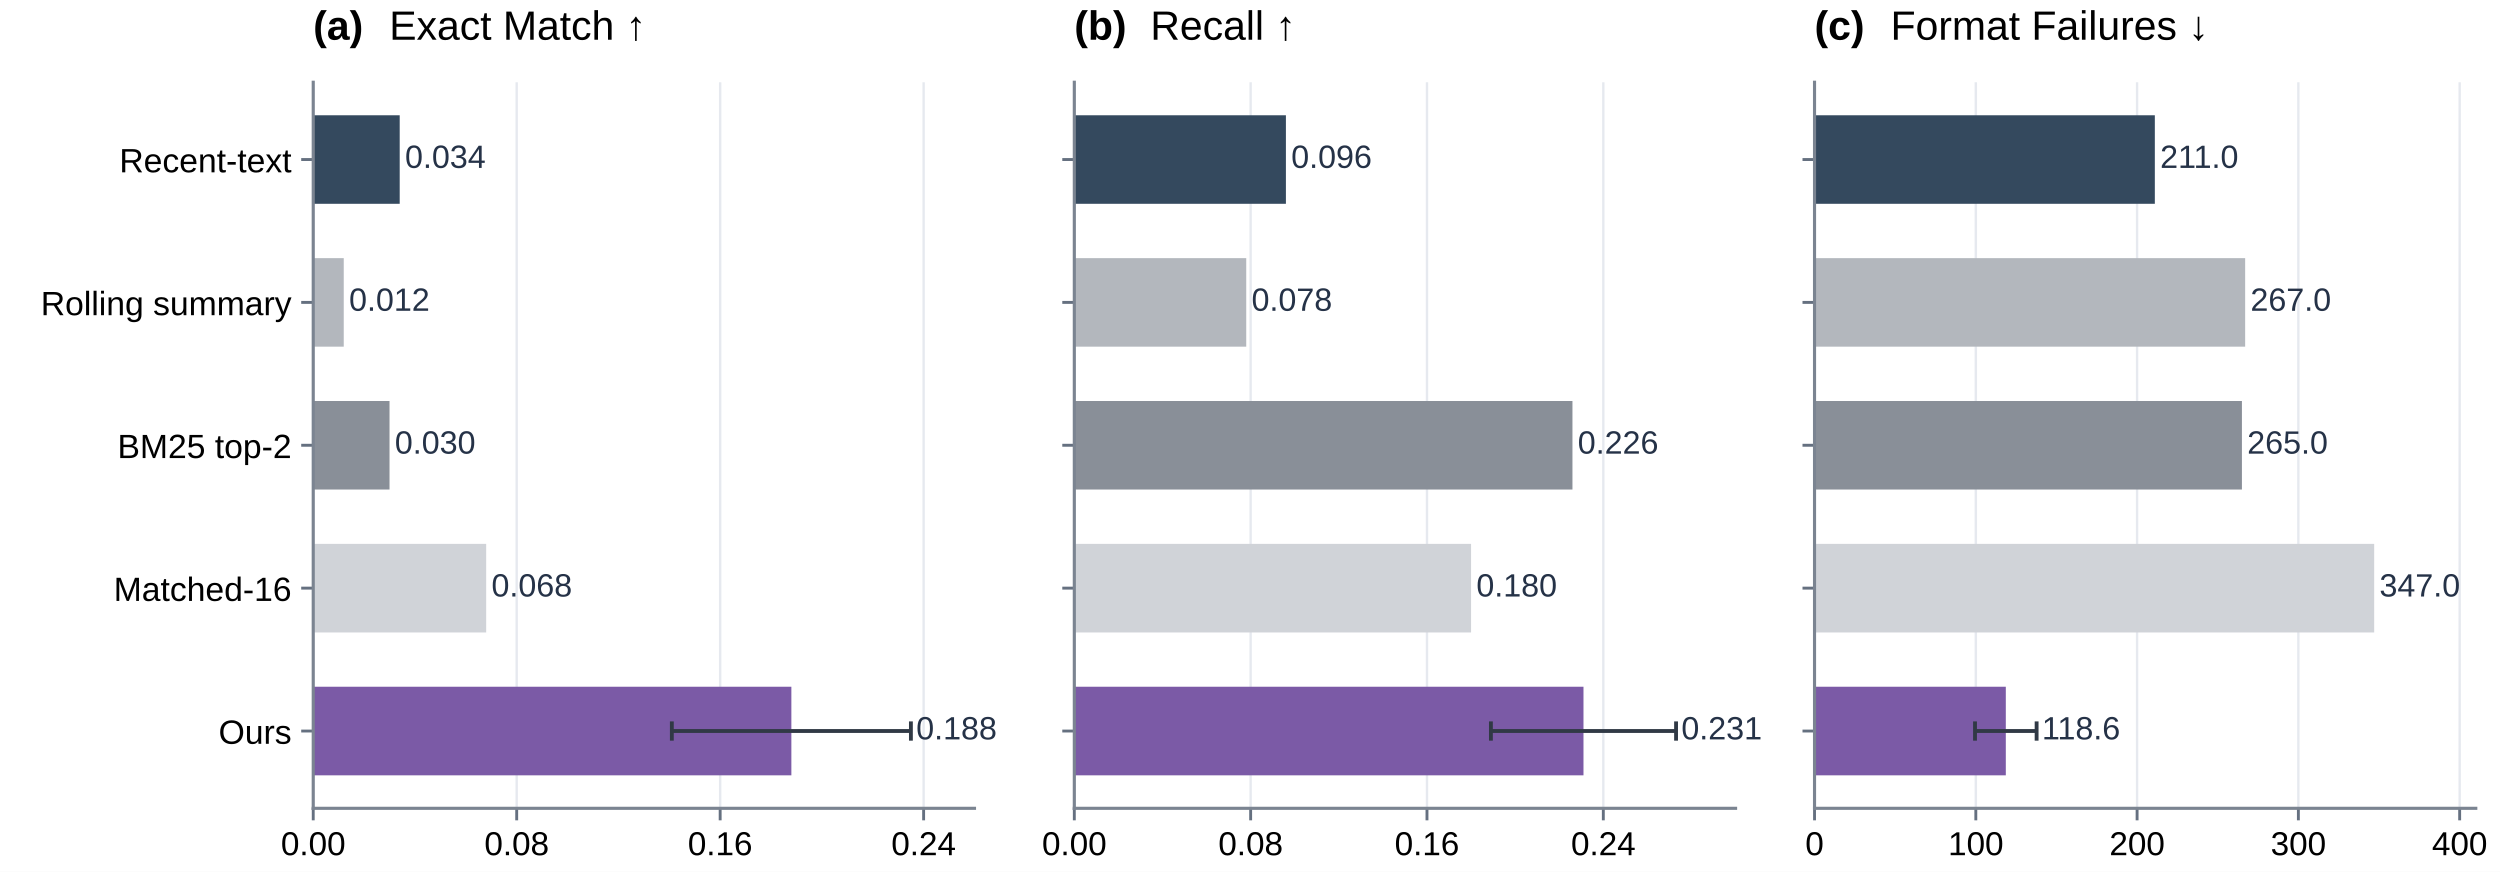
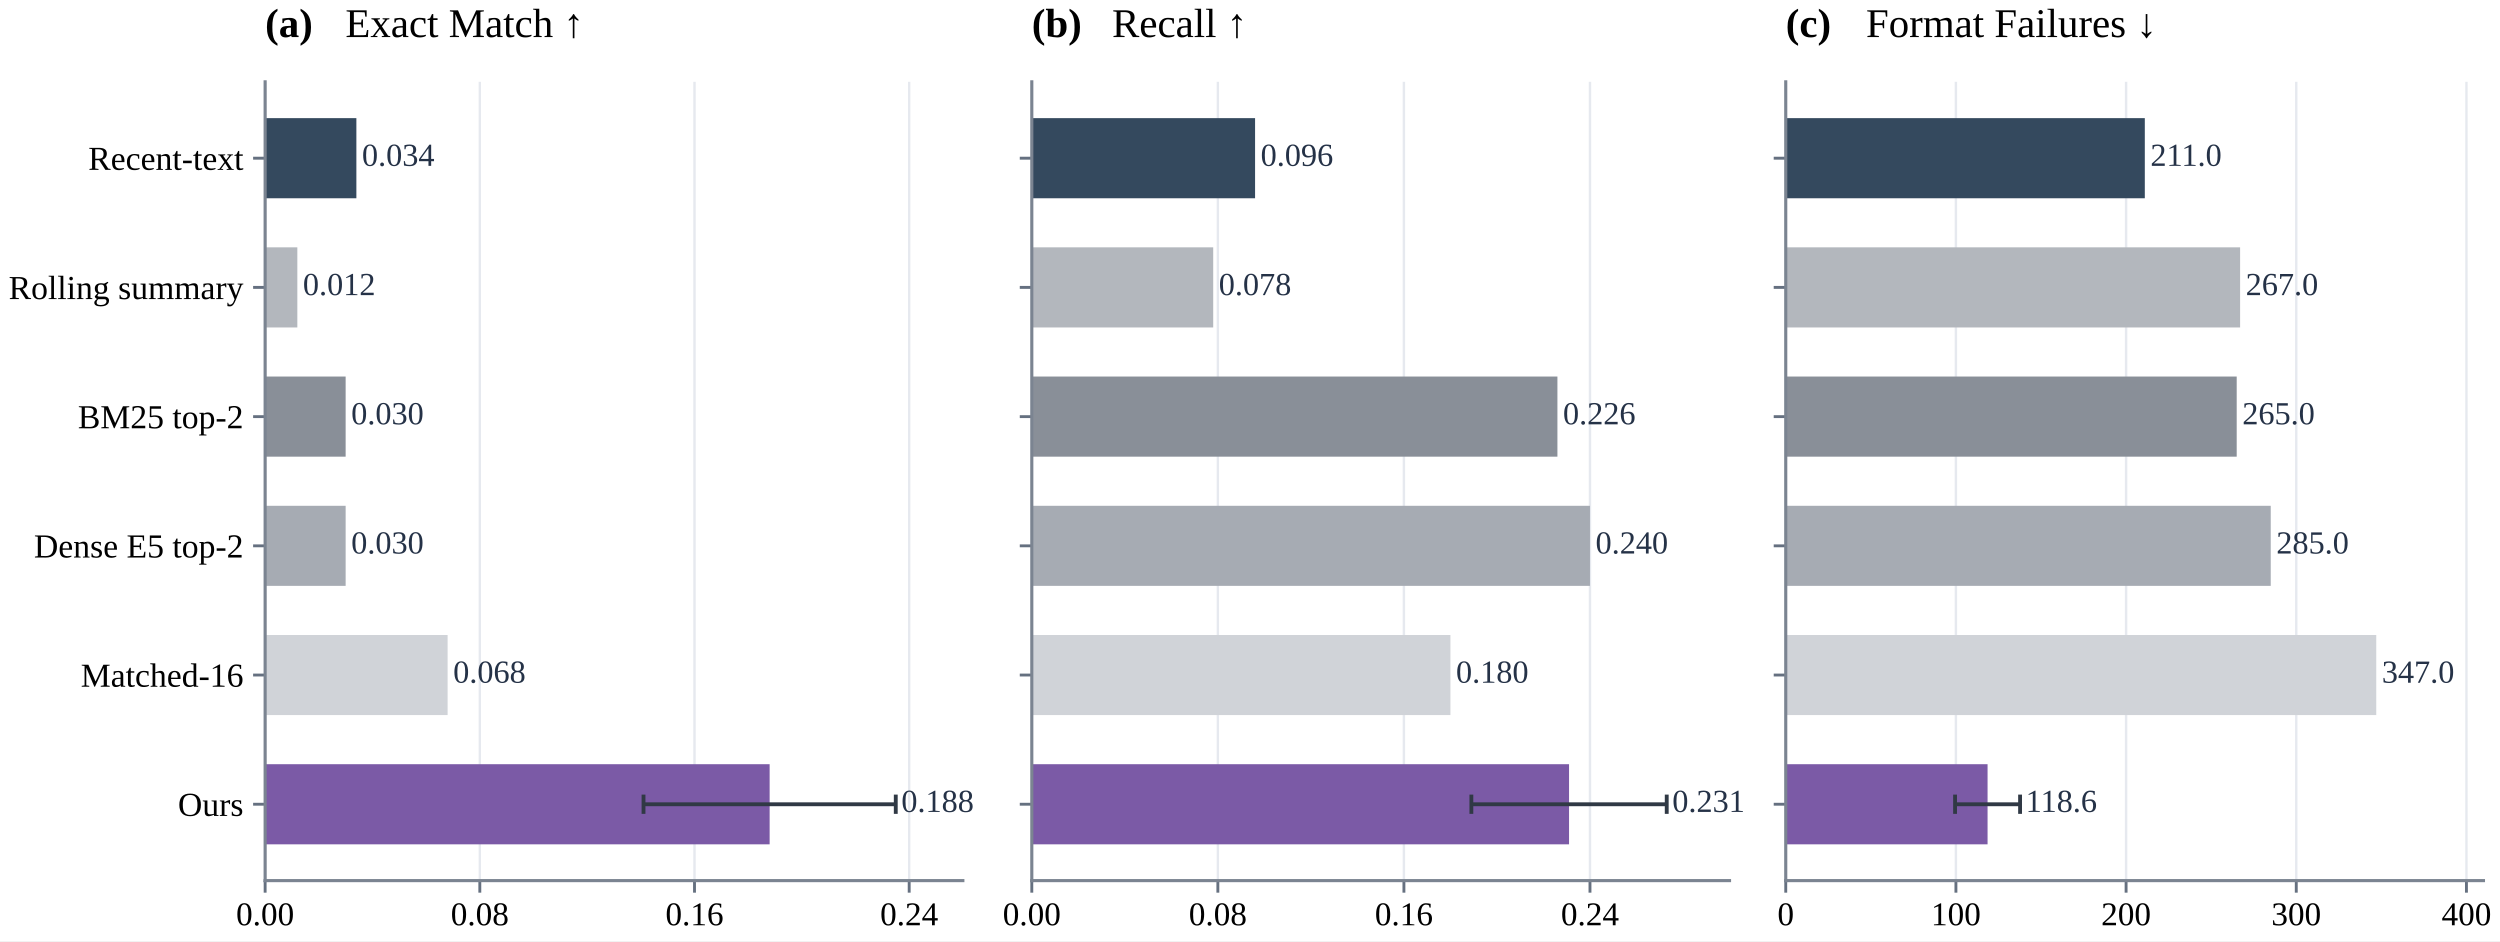
- <svg xmlns="http://www.w3.org/2000/svg" xmlns:xlink="http://www.w3.org/1999/xlink" width="519.599pt" height="181.199pt" viewBox="0 0 519.599 181.199" version="1.1">
+ <svg xmlns="http://www.w3.org/2000/svg" xmlns:xlink="http://www.w3.org/1999/xlink" width="519.599pt" height="195.599pt" viewBox="0 0 519.599 195.599" version="1.1">
  <defs>
    <style type="text/css">*{stroke-linejoin: round; stroke-linecap: butt}</style>
  </defs>
  <g id="figure_1">
    <g id="patch_1">
-       <path d="M 0 181.199  L 519.599 181.199  L 519.599 0  L 0 0  z " style="fill: #ffffff" />
+       <path d="M 0 195.599  L 519.599 195.599  L 519.599 0  L 0 0  z " style="fill: #ffffff" />
    </g>
    <g id="axes_1">
      <g id="patch_2">
-         <path d="M 65.102 167.999  L 202.537 167.999  L 202.537 17.092  L 65.102 17.092  z " style="fill: #ffffff" />
+         <path d="M 55.105 183.026  L 200.119 183.026  L 200.119 17.007  L 55.105 17.007  z " style="fill: #ffffff" />
      </g>
      <g id="matplotlib.axis_1">
        <g id="xtick_1">
          <g id="line2d_1">
-             <path d="M 65.102 167.999  L 65.102 17.092  " clip-path="url(#p54f5a763e2)" style="fill: none; stroke: #d9dee6; stroke-opacity: 0.65; stroke-width: 0.5; stroke-linecap: square" />
+             <path d="M 55.105 183.026  L 55.105 17.007  " clip-path="url(#pebcd9e33df)" style="fill: none; stroke: #d9dee6; stroke-opacity: 0.65; stroke-width: 0.5; stroke-linecap: square" />
          </g>
          <g id="line2d_2">
            <defs>
-               <path id="ma2ef18e4b8" d="M 0 0  L 0 2.5  " style="stroke: #657080; stroke-width: 0.6" />
+               <path id="m707260c00f" d="M 0 0  L 0 2.5  " style="stroke: #657080; stroke-width: 0.6" />
            </defs>
            <g>
-               <use xlink:href="#ma2ef18e4b8" x="65.102" y="167.999" style="fill: #657080; stroke: #657080; stroke-width: 0.6" />
+               <use xlink:href="#m707260c00f" x="55.105" y="183.026" style="fill: #657080; stroke: #657080; stroke-width: 0.6" />
            </g>
          </g>
          <g id="text_1">
-             <text style="font-size: 6.9px; font-family: 'Arial', 'Helvetica', 'DejaVu Sans', sans-serif; text-anchor: middle" x="65.102" y="177.742" transform="rotate(-0 65.10219 177.7419)">0.00</text>
+             <text style="font-size: 6.9px; font-family: 'Times New Roman', 'Times', 'Nimbus Roman', serif; text-anchor: middle" x="55.105" y="192.31" transform="rotate(-0 55.10531 192.3103)">0.00</text>
          </g>
        </g>
        <g id="xtick_2">
          <g id="line2d_3">
-             <path d="M 107.39 167.999  L 107.39 17.092  " clip-path="url(#p54f5a763e2)" style="fill: none; stroke: #d9dee6; stroke-opacity: 0.65; stroke-width: 0.5; stroke-linecap: square" />
+             <path d="M 99.725 183.026  L 99.725 17.007  " clip-path="url(#pebcd9e33df)" style="fill: none; stroke: #d9dee6; stroke-opacity: 0.65; stroke-width: 0.5; stroke-linecap: square" />
          </g>
          <g id="line2d_4">
            <g>
-               <use xlink:href="#ma2ef18e4b8" x="107.39" y="167.999" style="fill: #657080; stroke: #657080; stroke-width: 0.6" />
+               <use xlink:href="#m707260c00f" x="99.725" y="183.026" style="fill: #657080; stroke: #657080; stroke-width: 0.6" />
            </g>
          </g>
          <g id="text_2">
-             <text style="font-size: 6.9px; font-family: 'Arial', 'Helvetica', 'DejaVu Sans', sans-serif; text-anchor: middle" x="107.39" y="177.742" transform="rotate(-0 107.3899 177.7419)">0.08</text>
+             <text style="font-size: 6.9px; font-family: 'Times New Roman', 'Times', 'Nimbus Roman', serif; text-anchor: middle" x="99.725" y="192.31" transform="rotate(-0 99.72494 192.3103)">0.08</text>
          </g>
        </g>
        <g id="xtick_3">
          <g id="line2d_5">
-             <path d="M 149.678 167.999  L 149.678 17.092  " clip-path="url(#p54f5a763e2)" style="fill: none; stroke: #d9dee6; stroke-opacity: 0.65; stroke-width: 0.5; stroke-linecap: square" />
+             <path d="M 144.345 183.026  L 144.345 17.007  " clip-path="url(#pebcd9e33df)" style="fill: none; stroke: #d9dee6; stroke-opacity: 0.65; stroke-width: 0.5; stroke-linecap: square" />
          </g>
          <g id="line2d_6">
            <g>
-               <use xlink:href="#ma2ef18e4b8" x="149.678" y="167.999" style="fill: #657080; stroke: #657080; stroke-width: 0.6" />
+               <use xlink:href="#m707260c00f" x="144.345" y="183.026" style="fill: #657080; stroke: #657080; stroke-width: 0.6" />
            </g>
          </g>
          <g id="text_3">
-             <text style="font-size: 6.9px; font-family: 'Arial', 'Helvetica', 'DejaVu Sans', sans-serif; text-anchor: middle" x="149.678" y="177.742" transform="rotate(-0 149.6775 177.7419)">0.16</text>
+             <text style="font-size: 6.9px; font-family: 'Times New Roman', 'Times', 'Nimbus Roman', serif; text-anchor: middle" x="144.345" y="192.31" transform="rotate(-0 144.3446 192.3103)">0.16</text>
          </g>
        </g>
        <g id="xtick_4">
          <g id="line2d_7">
-             <path d="M 191.965 167.999  L 191.965 17.092  " clip-path="url(#p54f5a763e2)" style="fill: none; stroke: #d9dee6; stroke-opacity: 0.65; stroke-width: 0.5; stroke-linecap: square" />
+             <path d="M 188.964 183.026  L 188.964 17.007  " clip-path="url(#pebcd9e33df)" style="fill: none; stroke: #d9dee6; stroke-opacity: 0.65; stroke-width: 0.5; stroke-linecap: square" />
          </g>
          <g id="line2d_8">
            <g>
-               <use xlink:href="#ma2ef18e4b8" x="191.965" y="167.999" style="fill: #657080; stroke: #657080; stroke-width: 0.6" />
+               <use xlink:href="#m707260c00f" x="188.964" y="183.026" style="fill: #657080; stroke: #657080; stroke-width: 0.6" />
            </g>
          </g>
          <g id="text_4">
-             <text style="font-size: 6.9px; font-family: 'Arial', 'Helvetica', 'DejaVu Sans', sans-serif; text-anchor: middle" x="191.965" y="177.742" transform="rotate(-0 191.9652 177.7419)">0.24</text>
+             <text style="font-size: 6.9px; font-family: 'Times New Roman', 'Times', 'Nimbus Roman', serif; text-anchor: middle" x="188.964" y="192.31" transform="rotate(-0 188.9642 192.3103)">0.24</text>
          </g>
        </g>
      </g>
      <g id="matplotlib.axis_2">
        <g id="ytick_1">
          <g id="line2d_9">
            <defs>
-               <path id="mc86100c9bb" d="M 0 0  L -2.5 0  " style="stroke: #657080; stroke-width: 0.6" />
+               <path id="mb0677b041a" d="M 0 0  L -2.5 0  " style="stroke: #657080; stroke-width: 0.6" />
            </defs>
            <g>
-               <use xlink:href="#mc86100c9bb" x="65.102" y="33.156" style="fill: #657080; stroke: #657080; stroke-width: 0.6" />
+               <use xlink:href="#mb0677b041a" x="55.105" y="32.879" style="fill: #657080; stroke: #657080; stroke-width: 0.6" />
            </g>
          </g>
          <g id="text_5">
-             <text style="font-size: 7px; font-family: 'Arial', 'Helvetica', 'DejaVu Sans', sans-serif; text-anchor: end" x="60.602" y="35.815" transform="rotate(-0 60.60219 35.81548)">Recent-text</text>
+             <text style="font-size: 7px; font-family: 'Times New Roman', 'Times', 'Nimbus Roman', serif; text-anchor: end" x="50.605" y="35.306" transform="rotate(-0 50.60531 35.30566)">Recent-text</text>
          </g>
        </g>
        <g id="ytick_2">
          <g id="line2d_10">
            <g>
-               <use xlink:href="#mc86100c9bb" x="65.102" y="62.851" style="fill: #657080; stroke: #657080; stroke-width: 0.6" />
+               <use xlink:href="#mb0677b041a" x="55.105" y="59.734" style="fill: #657080; stroke: #657080; stroke-width: 0.6" />
            </g>
          </g>
          <g id="text_6">
-             <text style="font-size: 7px; font-family: 'Arial', 'Helvetica', 'DejaVu Sans', sans-serif; text-anchor: end" x="60.602" y="65.51" transform="rotate(-0 60.60219 65.51035)">Rolling summary</text>
+             <text style="font-size: 7px; font-family: 'Times New Roman', 'Times', 'Nimbus Roman', serif; text-anchor: end" x="50.605" y="62.164" transform="rotate(-0 50.60531 62.16437)">Rolling summary</text>
          </g>
        </g>
        <g id="ytick_3">
          <g id="line2d_11">
            <g>
-               <use xlink:href="#mc86100c9bb" x="65.102" y="92.546" style="fill: #657080; stroke: #657080; stroke-width: 0.6" />
+               <use xlink:href="#mb0677b041a" x="55.105" y="86.589" style="fill: #657080; stroke: #657080; stroke-width: 0.6" />
            </g>
          </g>
          <g id="text_7">
-             <text style="font-size: 7px; font-family: 'Arial', 'Helvetica', 'DejaVu Sans', sans-serif; text-anchor: end" x="60.602" y="95.205" transform="rotate(-0 60.60219 95.20468)">BM25 top-2</text>
+             <text style="font-size: 7px; font-family: 'Times New Roman', 'Times', 'Nimbus Roman', serif; text-anchor: end" x="50.605" y="89.016" transform="rotate(-0 50.60531 89.01598)">BM25 top-2</text>
          </g>
        </g>
        <g id="ytick_4">
          <g id="line2d_12">
            <g>
-               <use xlink:href="#mc86100c9bb" x="65.102" y="122.24" style="fill: #657080; stroke: #657080; stroke-width: 0.6" />
+               <use xlink:href="#mb0677b041a" x="55.105" y="113.444" style="fill: #657080; stroke: #657080; stroke-width: 0.6" />
            </g>
          </g>
          <g id="text_8">
-             <text style="font-size: 7px; font-family: 'Arial', 'Helvetica', 'DejaVu Sans', sans-serif; text-anchor: end" x="60.602" y="124.9" transform="rotate(-0 60.60219 124.8996)">Matched-16</text>
+             <text style="font-size: 7px; font-family: 'Times New Roman', 'Times', 'Nimbus Roman', serif; text-anchor: end" x="50.605" y="115.871" transform="rotate(-0 50.60531 115.8711)">Dense E5 top-2</text>
          </g>
        </g>
        <g id="ytick_5">
          <g id="line2d_13">
            <g>
-               <use xlink:href="#mc86100c9bb" x="65.102" y="151.935" style="fill: #657080; stroke: #657080; stroke-width: 0.6" />
+               <use xlink:href="#mb0677b041a" x="55.105" y="140.3" style="fill: #657080; stroke: #657080; stroke-width: 0.6" />
            </g>
          </g>
          <g id="text_9">
-             <text style="font-size: 7px; font-family: 'Arial', 'Helvetica', 'DejaVu Sans', sans-serif; text-anchor: end" x="60.602" y="154.594" transform="rotate(-0 60.60219 154.5939)">Ours</text>
+             <text style="font-size: 7px; font-family: 'Times New Roman', 'Times', 'Nimbus Roman', serif; text-anchor: end" x="50.605" y="142.73" transform="rotate(-0 50.60531 142.7299)">Matched-16</text>
+           </g>
+         </g>
+         <g id="ytick_6">
+           <g id="line2d_14">
+             <g>
+               <use xlink:href="#mb0677b041a" x="55.105" y="167.155" style="fill: #657080; stroke: #657080; stroke-width: 0.6" />
+             </g>
+           </g>
+           <g id="text_10">
+             <text style="font-size: 7px; font-family: 'Times New Roman', 'Times', 'Nimbus Roman', serif; text-anchor: end" x="50.605" y="169.581" transform="rotate(-0 50.60531 169.5815)">Ours</text>
          </g>
        </g>
      </g>
      <g id="patch_3">
-         <path d="M 65.102 23.951  L 83.074 23.951  L 83.074 42.362  L 65.102 42.362  z " clip-path="url(#p54f5a763e2)" style="fill: #34495e" />
+         <path d="M 55.105 24.554  L 74.069 24.554  L 74.069 41.204  L 55.105 41.204  z " clip-path="url(#pebcd9e33df)" style="fill: #34495e" />
      </g>
      <g id="patch_4">
-         <path d="M 65.102 53.646  L 71.445 53.646  L 71.445 72.056  L 65.102 72.056  z " clip-path="url(#p54f5a763e2)" style="fill: #b3b7bd" />
+         <path d="M 55.105 51.409  L 61.798 51.409  L 61.798 68.059  L 55.105 68.059  z " clip-path="url(#pebcd9e33df)" style="fill: #b3b7bd" />
      </g>
      <g id="patch_5">
-         <path d="M 65.102 83.34  L 80.96 83.34  L 80.96 101.751  L 65.102 101.751  z " clip-path="url(#p54f5a763e2)" style="fill: #898f98" />
+         <path d="M 55.105 78.264  L 71.838 78.264  L 71.838 94.914  L 55.105 94.914  z " clip-path="url(#pebcd9e33df)" style="fill: #898f98" />
      </g>
      <g id="patch_6">
-         <path d="M 65.102 113.035  L 101.047 113.035  L 101.047 131.445  L 65.102 131.445  z " clip-path="url(#p54f5a763e2)" style="fill: #d0d3d8" />
+         <path d="M 55.105 105.119  L 71.838 105.119  L 71.838 121.769  L 55.105 121.769  z " clip-path="url(#pebcd9e33df)" style="fill: #a6abb3" />
      </g>
      <g id="patch_7">
-         <path d="M 65.102 142.729  L 164.478 142.729  L 164.478 161.14  L 65.102 161.14  z " clip-path="url(#p54f5a763e2)" style="fill: #7b5aa6" />
+         <path d="M 55.105 131.974  L 93.032 131.974  L 93.032 148.625  L 55.105 148.625  z " clip-path="url(#pebcd9e33df)" style="fill: #d0d3d8" />
      </g>
      <g id="patch_8">
-         <path d="M 65.102 167.999  L 65.102 17.092  " style="fill: none; stroke: #7b8491; stroke-width: 0.65; stroke-linejoin: miter; stroke-linecap: square" />
+         <path d="M 55.105 158.83  L 159.961 158.83  L 159.961 175.48  L 55.105 175.48  z " clip-path="url(#pebcd9e33df)" style="fill: #7b5aa6" />
      </g>
      <g id="patch_9">
-         <path d="M 65.102 167.999  L 202.537 167.999  " style="fill: none; stroke: #7b8491; stroke-width: 0.65; stroke-linejoin: miter; stroke-linecap: square" />
-       </g>
-       <g id="text_10">
-         <text style="font-size: 6.7px; font-family: 'Arial', 'Helvetica', 'DejaVu Sans', sans-serif; text-anchor: start; fill: #253247" x="84.174" y="34.897" transform="rotate(-0 84.17393 34.89673)">0.034</text>
+         <path d="M 55.105 183.026  L 55.105 17.007  " style="fill: none; stroke: #7b8491; stroke-width: 0.65; stroke-linejoin: miter; stroke-linecap: square" />
+       </g>
+       <g id="patch_10">
+         <path d="M 55.105 183.026  L 200.119 183.026  " style="fill: none; stroke: #7b8491; stroke-width: 0.65; stroke-linejoin: miter; stroke-linecap: square" />
      </g>
      <g id="text_11">
-         <text style="font-size: 6.7px; font-family: 'Arial', 'Helvetica', 'DejaVu Sans', sans-serif; text-anchor: start; fill: #253247" x="72.545" y="64.591" transform="rotate(-0 72.54482 64.59133)">0.012</text>
+         <text style="font-size: 6.7px; font-family: 'Times New Roman', 'Times', 'Nimbus Roman', serif; text-anchor: start; fill: #253247" x="75.229" y="34.479" transform="rotate(-0 75.22877 34.47866)">0.034</text>
      </g>
      <g id="text_12">
-         <text style="font-size: 6.7px; font-family: 'Arial', 'Helvetica', 'DejaVu Sans', sans-serif; text-anchor: start; fill: #253247" x="82.06" y="94.286" transform="rotate(-0 82.05954 94.28593)">0.030</text>
+         <text style="font-size: 6.7px; font-family: 'Times New Roman', 'Times', 'Nimbus Roman', serif; text-anchor: start; fill: #253247" x="62.958" y="61.334" transform="rotate(-0 62.95837 61.33382)">0.012</text>
      </g>
      <g id="text_13">
-         <text style="font-size: 6.7px; font-family: 'Arial', 'Helvetica', 'DejaVu Sans', sans-serif; text-anchor: start; fill: #253247" x="102.146" y="123.981" transform="rotate(-0 102.1462 123.9805)">0.068</text>
+         <text style="font-size: 6.7px; font-family: 'Times New Roman', 'Times', 'Nimbus Roman', serif; text-anchor: start; fill: #253247" x="72.998" y="88.189" transform="rotate(-0 72.99778 88.18898)">0.030</text>
+       </g>
+       <g id="text_14">
+         <text style="font-size: 6.7px; font-family: 'Times New Roman', 'Times', 'Nimbus Roman', serif; text-anchor: start; fill: #253247" x="72.998" y="115.044" transform="rotate(-0 72.99778 115.0441)">0.030</text>
+       </g>
+       <g id="text_15">
+         <text style="font-size: 6.7px; font-family: 'Times New Roman', 'Times', 'Nimbus Roman', serif; text-anchor: start; fill: #253247" x="94.192" y="141.899" transform="rotate(-0 94.19211 141.8993)">0.068</text>
      </g>
      <g id="LineCollection_1">
-         <path d="M 139.634 151.935  L 189.322 151.935  " clip-path="url(#p54f5a763e2)" style="fill: none; stroke: #303945; stroke-width: 0.8" />
-       </g>
-       <g id="line2d_14">
+         <path d="M 133.747 167.155  L 186.175 167.155  " clip-path="url(#pebcd9e33df)" style="fill: none; stroke: #303945; stroke-width: 0.8" />
+       </g>
+       <g id="line2d_15">
        <defs>
-           <path id="m3c1385a355" d="M 0 2  L 0 -2  " style="stroke: #303945; stroke-width: 0.8" />
+           <path id="m587a5f3024" d="M 0 2  L 0 -2  " style="stroke: #303945; stroke-width: 0.8" />
        </defs>
-         <g clip-path="url(#p54f5a763e2)">
-           <use xlink:href="#m3c1385a355" x="139.634" y="151.935" style="fill: #1f77b4; stroke: #303945; stroke-width: 0.8" />
-         </g>
-       </g>
-       <g id="line2d_15">
-         <g clip-path="url(#p54f5a763e2)">
-           <use xlink:href="#m3c1385a355" x="189.322" y="151.935" style="fill: #1f77b4; stroke: #303945; stroke-width: 0.8" />
-         </g>
-       </g>
-       <g id="text_14">
-         <text style="font-size: 6.7px; font-family: 'Arial', 'Helvetica', 'DejaVu Sans', sans-serif; text-anchor: start; fill: #253247" x="190.422" y="153.675" transform="rotate(-0 190.4217 153.6751)">0.188</text>
-       </g>
-       <g id="text_15">
-         <text style="font-weight: 700; font-size: 8.5px; font-family: 'Arial', 'Helvetica', 'DejaVu Sans', sans-serif; text-anchor: start" x="65.102" y="8.259" transform="rotate(-0 65.10219 8.258672)">(a)</text>
+         <g clip-path="url(#pebcd9e33df)">
+           <use xlink:href="#m587a5f3024" x="133.747" y="167.155" style="fill: #1f77b4; stroke: #303945; stroke-width: 0.8" />
+         </g>
+       </g>
+       <g id="line2d_16">
+         <g clip-path="url(#pebcd9e33df)">
+           <use xlink:href="#m587a5f3024" x="186.175" y="167.155" style="fill: #1f77b4; stroke: #303945; stroke-width: 0.8" />
+         </g>
      </g>
      <g id="text_16">
-         <text style="font-size: 8.5px; font-family: 'Arial', 'Helvetica', 'DejaVu Sans', sans-serif; text-anchor: start" x="80.907" y="8.259" transform="rotate(-0 80.9072 8.258672)">Exact Match ↑</text>
+         <text style="font-size: 6.7px; font-family: 'Times New Roman', 'Times', 'Nimbus Roman', serif; text-anchor: start; fill: #253247" x="187.336" y="168.754" transform="rotate(-0 187.3356 168.7545)">0.188</text>
+       </g>
+       <g id="text_17">
+         <text style="font-weight: 700; font-size: 8.5px; font-family: 'Times New Roman', 'Times', 'Nimbus Roman', serif; text-anchor: start" x="55.105" y="7.702" transform="rotate(-0 55.10531 7.702187)">(a)</text>
+       </g>
+       <g id="text_18">
+         <text style="font-size: 8.5px; font-family: 'Times New Roman', 'Times', 'Nimbus Roman', serif; text-anchor: start" x="71.782" y="7.702" transform="rotate(-0 71.7819 7.702187)">Exact Match ↑</text>
      </g>
    </g>
    <g id="axes_2">
-       <g id="patch_10">
-         <path d="M 223.285 167.999  L 360.72 167.999  L 360.72 17.092  L 223.285 17.092  z " style="fill: #ffffff" />
+       <g id="patch_11">
+         <path d="M 214.449 183.026  L 359.463 183.026  L 359.463 17.007  L 214.449 17.007  z " style="fill: #ffffff" />
      </g>
      <g id="matplotlib.axis_3">
        <g id="xtick_5">
-           <g id="line2d_16">
-             <path d="M 223.285 167.999  L 223.285 17.092  " clip-path="url(#p0905e39e25)" style="fill: none; stroke: #d9dee6; stroke-opacity: 0.65; stroke-width: 0.5; stroke-linecap: square" />
-           </g>
          <g id="line2d_17">
-             <g>
-               <use xlink:href="#ma2ef18e4b8" x="223.285" y="167.999" style="fill: #657080; stroke: #657080; stroke-width: 0.6" />
-             </g>
-           </g>
-           <g id="text_17">
-             <text style="font-size: 6.9px; font-family: 'Arial', 'Helvetica', 'DejaVu Sans', sans-serif; text-anchor: middle" x="223.285" y="177.742" transform="rotate(-0 223.2848 177.7419)">0.00</text>
+             <path d="M 214.449 183.026  L 214.449 17.007  " clip-path="url(#p702cb5cfe9)" style="fill: none; stroke: #d9dee6; stroke-opacity: 0.65; stroke-width: 0.5; stroke-linecap: square" />
+           </g>
+           <g id="line2d_18">
+             <g>
+               <use xlink:href="#m707260c00f" x="214.449" y="183.026" style="fill: #657080; stroke: #657080; stroke-width: 0.6" />
+             </g>
+           </g>
+           <g id="text_19">
+             <text style="font-size: 6.9px; font-family: 'Times New Roman', 'Times', 'Nimbus Roman', serif; text-anchor: middle" x="214.449" y="192.31" transform="rotate(-0 214.449 192.3103)">0.00</text>
          </g>
        </g>
        <g id="xtick_6">
-           <g id="line2d_18">
-             <path d="M 259.934 167.999  L 259.934 17.092  " clip-path="url(#p0905e39e25)" style="fill: none; stroke: #d9dee6; stroke-opacity: 0.65; stroke-width: 0.5; stroke-linecap: square" />
-           </g>
          <g id="line2d_19">
-             <g>
-               <use xlink:href="#ma2ef18e4b8" x="259.934" y="167.999" style="fill: #657080; stroke: #657080; stroke-width: 0.6" />
-             </g>
-           </g>
-           <g id="text_18">
-             <text style="font-size: 6.9px; font-family: 'Arial', 'Helvetica', 'DejaVu Sans', sans-serif; text-anchor: middle" x="259.934" y="177.742" transform="rotate(-0 259.9341 177.7419)">0.08</text>
+             <path d="M 253.119 183.026  L 253.119 17.007  " clip-path="url(#p702cb5cfe9)" style="fill: none; stroke: #d9dee6; stroke-opacity: 0.65; stroke-width: 0.5; stroke-linecap: square" />
+           </g>
+           <g id="line2d_20">
+             <g>
+               <use xlink:href="#m707260c00f" x="253.119" y="183.026" style="fill: #657080; stroke: #657080; stroke-width: 0.6" />
+             </g>
+           </g>
+           <g id="text_20">
+             <text style="font-size: 6.9px; font-family: 'Times New Roman', 'Times', 'Nimbus Roman', serif; text-anchor: middle" x="253.119" y="192.31" transform="rotate(-0 253.1193 192.3103)">0.08</text>
          </g>
        </g>
        <g id="xtick_7">
-           <g id="line2d_20">
-             <path d="M 296.583 167.999  L 296.583 17.092  " clip-path="url(#p0905e39e25)" style="fill: none; stroke: #d9dee6; stroke-opacity: 0.65; stroke-width: 0.5; stroke-linecap: square" />
-           </g>
          <g id="line2d_21">
-             <g>
-               <use xlink:href="#ma2ef18e4b8" x="296.583" y="167.999" style="fill: #657080; stroke: #657080; stroke-width: 0.6" />
-             </g>
-           </g>
-           <g id="text_19">
-             <text style="font-size: 6.9px; font-family: 'Arial', 'Helvetica', 'DejaVu Sans', sans-serif; text-anchor: middle" x="296.583" y="177.742" transform="rotate(-0 296.5834 177.7419)">0.16</text>
+             <path d="M 291.79 183.026  L 291.79 17.007  " clip-path="url(#p702cb5cfe9)" style="fill: none; stroke: #d9dee6; stroke-opacity: 0.65; stroke-width: 0.5; stroke-linecap: square" />
+           </g>
+           <g id="line2d_22">
+             <g>
+               <use xlink:href="#m707260c00f" x="291.79" y="183.026" style="fill: #657080; stroke: #657080; stroke-width: 0.6" />
+             </g>
+           </g>
+           <g id="text_21">
+             <text style="font-size: 6.9px; font-family: 'Times New Roman', 'Times', 'Nimbus Roman', serif; text-anchor: middle" x="291.79" y="192.31" transform="rotate(-0 291.7897 192.3103)">0.16</text>
          </g>
        </g>
        <g id="xtick_8">
-           <g id="line2d_22">
-             <path d="M 333.233 167.999  L 333.233 17.092  " clip-path="url(#p0905e39e25)" style="fill: none; stroke: #d9dee6; stroke-opacity: 0.65; stroke-width: 0.5; stroke-linecap: square" />
-           </g>
          <g id="line2d_23">
-             <g>
-               <use xlink:href="#ma2ef18e4b8" x="333.233" y="167.999" style="fill: #657080; stroke: #657080; stroke-width: 0.6" />
-             </g>
-           </g>
-           <g id="text_20">
-             <text style="font-size: 6.9px; font-family: 'Arial', 'Helvetica', 'DejaVu Sans', sans-serif; text-anchor: middle" x="333.233" y="177.742" transform="rotate(-0 333.2327 177.7419)">0.24</text>
+             <path d="M 330.46 183.026  L 330.46 17.007  " clip-path="url(#p702cb5cfe9)" style="fill: none; stroke: #d9dee6; stroke-opacity: 0.65; stroke-width: 0.5; stroke-linecap: square" />
+           </g>
+           <g id="line2d_24">
+             <g>
+               <use xlink:href="#m707260c00f" x="330.46" y="183.026" style="fill: #657080; stroke: #657080; stroke-width: 0.6" />
+             </g>
+           </g>
+           <g id="text_22">
+             <text style="font-size: 6.9px; font-family: 'Times New Roman', 'Times', 'Nimbus Roman', serif; text-anchor: middle" x="330.46" y="192.31" transform="rotate(-0 330.46 192.3103)">0.24</text>
          </g>
        </g>
      </g>
      <g id="matplotlib.axis_4">
-         <g id="ytick_6">
-           <g id="line2d_24">
-             <g>
-               <use xlink:href="#mc86100c9bb" x="223.285" y="33.156" style="fill: #657080; stroke: #657080; stroke-width: 0.6" />
-             </g>
-           </g>
-         </g>
        <g id="ytick_7">
          <g id="line2d_25">
            <g>
-               <use xlink:href="#mc86100c9bb" x="223.285" y="62.851" style="fill: #657080; stroke: #657080; stroke-width: 0.6" />
+               <use xlink:href="#mb0677b041a" x="214.449" y="32.879" style="fill: #657080; stroke: #657080; stroke-width: 0.6" />
            </g>
          </g>
        </g>
        <g id="ytick_8">
          <g id="line2d_26">
            <g>
-               <use xlink:href="#mc86100c9bb" x="223.285" y="92.546" style="fill: #657080; stroke: #657080; stroke-width: 0.6" />
+               <use xlink:href="#mb0677b041a" x="214.449" y="59.734" style="fill: #657080; stroke: #657080; stroke-width: 0.6" />
            </g>
          </g>
        </g>
        <g id="ytick_9">
          <g id="line2d_27">
            <g>
-               <use xlink:href="#mc86100c9bb" x="223.285" y="122.24" style="fill: #657080; stroke: #657080; stroke-width: 0.6" />
+               <use xlink:href="#mb0677b041a" x="214.449" y="86.589" style="fill: #657080; stroke: #657080; stroke-width: 0.6" />
            </g>
          </g>
        </g>
        <g id="ytick_10">
          <g id="line2d_28">
            <g>
-               <use xlink:href="#mc86100c9bb" x="223.285" y="151.935" style="fill: #657080; stroke: #657080; stroke-width: 0.6" />
-             </g>
-           </g>
-         </g>
-       </g>
-       <g id="patch_11">
-         <path d="M 223.285 23.951  L 267.264 23.951  L 267.264 42.362  L 223.285 42.362  z " clip-path="url(#p0905e39e25)" style="fill: #34495e" />
+               <use xlink:href="#mb0677b041a" x="214.449" y="113.444" style="fill: #657080; stroke: #657080; stroke-width: 0.6" />
+             </g>
+           </g>
+         </g>
+         <g id="ytick_11">
+           <g id="line2d_29">
+             <g>
+               <use xlink:href="#mb0677b041a" x="214.449" y="140.3" style="fill: #657080; stroke: #657080; stroke-width: 0.6" />
+             </g>
+           </g>
+         </g>
+         <g id="ytick_12">
+           <g id="line2d_30">
+             <g>
+               <use xlink:href="#mb0677b041a" x="214.449" y="167.155" style="fill: #657080; stroke: #657080; stroke-width: 0.6" />
+             </g>
+           </g>
+         </g>
      </g>
      <g id="patch_12">
-         <path d="M 223.285 53.646  L 259.018 53.646  L 259.018 72.056  L 223.285 72.056  z " clip-path="url(#p0905e39e25)" style="fill: #b3b7bd" />
+         <path d="M 214.449 24.554  L 260.853 24.554  L 260.853 41.204  L 214.449 41.204  z " clip-path="url(#p702cb5cfe9)" style="fill: #34495e" />
      </g>
      <g id="patch_13">
-         <path d="M 223.285 83.34  L 326.819 83.34  L 326.819 101.751  L 223.285 101.751  z " clip-path="url(#p0905e39e25)" style="fill: #898f98" />
+         <path d="M 214.449 51.409  L 252.153 51.409  L 252.153 68.059  L 214.449 68.059  z " clip-path="url(#p702cb5cfe9)" style="fill: #b3b7bd" />
      </g>
      <g id="patch_14">
-         <path d="M 223.285 113.035  L 305.746 113.035  L 305.746 131.445  L 223.285 131.445  z " clip-path="url(#p0905e39e25)" style="fill: #d0d3d8" />
+         <path d="M 214.449 78.264  L 323.693 78.264  L 323.693 94.914  L 214.449 94.914  z " clip-path="url(#p702cb5cfe9)" style="fill: #898f98" />
      </g>
      <g id="patch_15">
-         <path d="M 223.285 142.729  L 329.11 142.729  L 329.11 161.14  L 223.285 161.14  z " clip-path="url(#p0905e39e25)" style="fill: #7b5aa6" />
+         <path d="M 214.449 105.119  L 330.46 105.119  L 330.46 121.769  L 214.449 121.769  z " clip-path="url(#p702cb5cfe9)" style="fill: #a6abb3" />
      </g>
      <g id="patch_16">
-         <path d="M 223.285 167.999  L 223.285 17.092  " style="fill: none; stroke: #7b8491; stroke-width: 0.65; stroke-linejoin: miter; stroke-linecap: square" />
+         <path d="M 214.449 131.974  L 301.457 131.974  L 301.457 148.625  L 214.449 148.625  z " clip-path="url(#p702cb5cfe9)" style="fill: #d0d3d8" />
      </g>
      <g id="patch_17">
-         <path d="M 223.285 167.999  L 360.72 167.999  " style="fill: none; stroke: #7b8491; stroke-width: 0.65; stroke-linejoin: miter; stroke-linecap: square" />
-       </g>
-       <g id="text_21">
-         <text style="font-size: 6.7px; font-family: 'Arial', 'Helvetica', 'DejaVu Sans', sans-serif; text-anchor: start; fill: #253247" x="268.363" y="34.897" transform="rotate(-0 268.3634 34.89673)">0.096</text>
-       </g>
-       <g id="text_22">
-         <text style="font-size: 6.7px; font-family: 'Arial', 'Helvetica', 'DejaVu Sans', sans-serif; text-anchor: start; fill: #253247" x="260.117" y="64.591" transform="rotate(-0 260.1173 64.59133)">0.078</text>
+         <path d="M 214.449 158.83  L 326.11 158.83  L 326.11 175.48  L 214.449 175.48  z " clip-path="url(#p702cb5cfe9)" style="fill: #7b5aa6" />
+       </g>
+       <g id="patch_18">
+         <path d="M 214.449 183.026  L 214.449 17.007  " style="fill: none; stroke: #7b8491; stroke-width: 0.65; stroke-linejoin: miter; stroke-linecap: square" />
+       </g>
+       <g id="patch_19">
+         <path d="M 214.449 183.026  L 359.463 183.026  " style="fill: none; stroke: #7b8491; stroke-width: 0.65; stroke-linejoin: miter; stroke-linecap: square" />
      </g>
      <g id="text_23">
-         <text style="font-size: 6.7px; font-family: 'Arial', 'Helvetica', 'DejaVu Sans', sans-serif; text-anchor: start; fill: #253247" x="327.919" y="94.286" transform="rotate(-0 327.9186 94.28593)">0.226</text>
+         <text style="font-size: 6.7px; font-family: 'Times New Roman', 'Times', 'Nimbus Roman', serif; text-anchor: start; fill: #253247" x="262.014" y="34.479" transform="rotate(-0 262.0135 34.47866)">0.096</text>
      </g>
      <g id="text_24">
-         <text style="font-size: 6.7px; font-family: 'Arial', 'Helvetica', 'DejaVu Sans', sans-serif; text-anchor: start; fill: #253247" x="306.845" y="123.981" transform="rotate(-0 306.8452 123.9805)">0.180</text>
+         <text style="font-size: 6.7px; font-family: 'Times New Roman', 'Times', 'Nimbus Roman', serif; text-anchor: start; fill: #253247" x="253.313" y="61.334" transform="rotate(-0 253.3127 61.33382)">0.078</text>
+       </g>
+       <g id="text_25">
+         <text style="font-size: 6.7px; font-family: 'Times New Roman', 'Times', 'Nimbus Roman', serif; text-anchor: start; fill: #253247" x="324.853" y="88.189" transform="rotate(-0 324.8528 88.18898)">0.226</text>
+       </g>
+       <g id="text_26">
+         <text style="font-size: 6.7px; font-family: 'Times New Roman', 'Times', 'Nimbus Roman', serif; text-anchor: start; fill: #253247" x="331.62" y="115.044" transform="rotate(-0 331.6201 115.0441)">0.240</text>
+       </g>
+       <g id="text_27">
+         <text style="font-size: 6.7px; font-family: 'Times New Roman', 'Times', 'Nimbus Roman', serif; text-anchor: start; fill: #253247" x="302.617" y="141.899" transform="rotate(-0 302.6174 141.8993)">0.180</text>
      </g>
      <g id="LineCollection_2">
-         <path d="M 309.869 151.935  L 348.351 151.935  " clip-path="url(#p0905e39e25)" style="fill: none; stroke: #303945; stroke-width: 0.8" />
-       </g>
-       <g id="line2d_29">
-         <g clip-path="url(#p0905e39e25)">
-           <use xlink:href="#m3c1385a355" x="309.869" y="151.935" style="fill: #1f77b4; stroke: #303945; stroke-width: 0.8" />
-         </g>
-       </g>
-       <g id="line2d_30">
-         <g clip-path="url(#p0905e39e25)">
-           <use xlink:href="#m3c1385a355" x="348.351" y="151.935" style="fill: #1f77b4; stroke: #303945; stroke-width: 0.8" />
-         </g>
-       </g>
-       <g id="text_25">
-         <text style="font-size: 6.7px; font-family: 'Arial', 'Helvetica', 'DejaVu Sans', sans-serif; text-anchor: start; fill: #253247" x="349.45" y="153.675" transform="rotate(-0 349.45 153.6751)">0.231</text>
-       </g>
-       <g id="text_26">
-         <text style="font-weight: 700; font-size: 8.5px; font-family: 'Arial', 'Helvetica', 'DejaVu Sans', sans-serif; text-anchor: start" x="223.285" y="8.259" transform="rotate(-0 223.2848 8.258672)">(b)</text>
-       </g>
-       <g id="text_27">
-         <text style="font-size: 8.5px; font-family: 'Arial', 'Helvetica', 'DejaVu Sans', sans-serif; text-anchor: start" x="239.09" y="8.259" transform="rotate(-0 239.0898 8.258672)">Recall ↑</text>
+         <path d="M 305.808 167.155  L 346.412 167.155  " clip-path="url(#p702cb5cfe9)" style="fill: none; stroke: #303945; stroke-width: 0.8" />
+       </g>
+       <g id="line2d_31">
+         <g clip-path="url(#p702cb5cfe9)">
+           <use xlink:href="#m587a5f3024" x="305.808" y="167.155" style="fill: #1f77b4; stroke: #303945; stroke-width: 0.8" />
+         </g>
+       </g>
+       <g id="line2d_32">
+         <g clip-path="url(#p702cb5cfe9)">
+           <use xlink:href="#m587a5f3024" x="346.412" y="167.155" style="fill: #1f77b4; stroke: #303945; stroke-width: 0.8" />
+         </g>
+       </g>
+       <g id="text_28">
+         <text style="font-size: 6.7px; font-family: 'Times New Roman', 'Times', 'Nimbus Roman', serif; text-anchor: start; fill: #253247" x="347.572" y="168.754" transform="rotate(-0 347.5717 168.7545)">0.231</text>
+       </g>
+       <g id="text_29">
+         <text style="font-weight: 700; font-size: 8.5px; font-family: 'Times New Roman', 'Times', 'Nimbus Roman', serif; text-anchor: start" x="214.449" y="7.702" transform="rotate(-0 214.449 7.702187)">(b)</text>
+       </g>
+       <g id="text_30">
+         <text style="font-size: 8.5px; font-family: 'Times New Roman', 'Times', 'Nimbus Roman', serif; text-anchor: start" x="231.126" y="7.702" transform="rotate(-0 231.1256 7.702187)">Recall ↑</text>
      </g>
    </g>
    <g id="axes_3">
-       <g id="patch_18">
-         <path d="M 377.131 167.999  L 514.566 167.999  L 514.566 17.092  L 377.131 17.092  z " style="fill: #ffffff" />
+       <g id="patch_20">
+         <path d="M 371.148 183.026  L 516.161 183.026  L 516.161 17.007  L 371.148 17.007  z " style="fill: #ffffff" />
      </g>
      <g id="matplotlib.axis_5">
        <g id="xtick_9">
-           <g id="line2d_31">
-             <path d="M 377.131 167.999  L 377.131 17.092  " clip-path="url(#pe62b9d4674)" style="fill: none; stroke: #d9dee6; stroke-opacity: 0.65; stroke-width: 0.5; stroke-linecap: square" />
-           </g>
-           <g id="line2d_32">
-             <g>
-               <use xlink:href="#ma2ef18e4b8" x="377.131" y="167.999" style="fill: #657080; stroke: #657080; stroke-width: 0.6" />
-             </g>
-           </g>
-           <g id="text_28">
-             <text style="font-size: 6.9px; font-family: 'Arial', 'Helvetica', 'DejaVu Sans', sans-serif; text-anchor: middle" x="377.131" y="177.742" transform="rotate(-0 377.1314 177.7419)">0</text>
+           <g id="line2d_33">
+             <path d="M 371.148 183.026  L 371.148 17.007  " clip-path="url(#pdc9d7bfb96)" style="fill: none; stroke: #d9dee6; stroke-opacity: 0.65; stroke-width: 0.5; stroke-linecap: square" />
+           </g>
+           <g id="line2d_34">
+             <g>
+               <use xlink:href="#m707260c00f" x="371.148" y="183.026" style="fill: #657080; stroke: #657080; stroke-width: 0.6" />
+             </g>
+           </g>
+           <g id="text_31">
+             <text style="font-size: 6.9px; font-family: 'Times New Roman', 'Times', 'Nimbus Roman', serif; text-anchor: middle" x="371.148" y="192.31" transform="rotate(-0 371.1475 192.3103)">0</text>
          </g>
        </g>
        <g id="xtick_10">
-           <g id="line2d_33">
-             <path d="M 410.652 167.999  L 410.652 17.092  " clip-path="url(#pe62b9d4674)" style="fill: none; stroke: #d9dee6; stroke-opacity: 0.65; stroke-width: 0.5; stroke-linecap: square" />
-           </g>
-           <g id="line2d_34">
-             <g>
-               <use xlink:href="#ma2ef18e4b8" x="410.652" y="167.999" style="fill: #657080; stroke: #657080; stroke-width: 0.6" />
-             </g>
-           </g>
-           <g id="text_29">
-             <text style="font-size: 6.9px; font-family: 'Arial', 'Helvetica', 'DejaVu Sans', sans-serif; text-anchor: middle" x="410.652" y="177.742" transform="rotate(-0 410.6522 177.7419)">100</text>
+           <g id="line2d_35">
+             <path d="M 406.517 183.026  L 406.517 17.007  " clip-path="url(#pdc9d7bfb96)" style="fill: none; stroke: #d9dee6; stroke-opacity: 0.65; stroke-width: 0.5; stroke-linecap: square" />
+           </g>
+           <g id="line2d_36">
+             <g>
+               <use xlink:href="#m707260c00f" x="406.517" y="183.026" style="fill: #657080; stroke: #657080; stroke-width: 0.6" />
+             </g>
+           </g>
+           <g id="text_32">
+             <text style="font-size: 6.9px; font-family: 'Times New Roman', 'Times', 'Nimbus Roman', serif; text-anchor: middle" x="406.517" y="192.31" transform="rotate(-0 406.5167 192.3103)">100</text>
          </g>
        </g>
        <g id="xtick_11">
-           <g id="line2d_35">
-             <path d="M 444.173 167.999  L 444.173 17.092  " clip-path="url(#pe62b9d4674)" style="fill: none; stroke: #d9dee6; stroke-opacity: 0.65; stroke-width: 0.5; stroke-linecap: square" />
-           </g>
-           <g id="line2d_36">
-             <g>
-               <use xlink:href="#ma2ef18e4b8" x="444.173" y="167.999" style="fill: #657080; stroke: #657080; stroke-width: 0.6" />
-             </g>
-           </g>
-           <g id="text_30">
-             <text style="font-size: 6.9px; font-family: 'Arial', 'Helvetica', 'DejaVu Sans', sans-serif; text-anchor: middle" x="444.173" y="177.742" transform="rotate(-0 444.1729 177.7419)">200</text>
+           <g id="line2d_37">
+             <path d="M 441.886 183.026  L 441.886 17.007  " clip-path="url(#pdc9d7bfb96)" style="fill: none; stroke: #d9dee6; stroke-opacity: 0.65; stroke-width: 0.5; stroke-linecap: square" />
+           </g>
+           <g id="line2d_38">
+             <g>
+               <use xlink:href="#m707260c00f" x="441.886" y="183.026" style="fill: #657080; stroke: #657080; stroke-width: 0.6" />
+             </g>
+           </g>
+           <g id="text_33">
+             <text style="font-size: 6.9px; font-family: 'Times New Roman', 'Times', 'Nimbus Roman', serif; text-anchor: middle" x="441.886" y="192.31" transform="rotate(-0 441.886 192.3103)">200</text>
          </g>
        </g>
        <g id="xtick_12">
-           <g id="line2d_37">
-             <path d="M 477.694 167.999  L 477.694 17.092  " clip-path="url(#pe62b9d4674)" style="fill: none; stroke: #d9dee6; stroke-opacity: 0.65; stroke-width: 0.5; stroke-linecap: square" />
-           </g>
-           <g id="line2d_38">
-             <g>
-               <use xlink:href="#ma2ef18e4b8" x="477.694" y="167.999" style="fill: #657080; stroke: #657080; stroke-width: 0.6" />
-             </g>
-           </g>
-           <g id="text_31">
-             <text style="font-size: 6.9px; font-family: 'Arial', 'Helvetica', 'DejaVu Sans', sans-serif; text-anchor: middle" x="477.694" y="177.742" transform="rotate(-0 477.6936 177.7419)">300</text>
+           <g id="line2d_39">
+             <path d="M 477.255 183.026  L 477.255 17.007  " clip-path="url(#pdc9d7bfb96)" style="fill: none; stroke: #d9dee6; stroke-opacity: 0.65; stroke-width: 0.5; stroke-linecap: square" />
+           </g>
+           <g id="line2d_40">
+             <g>
+               <use xlink:href="#m707260c00f" x="477.255" y="183.026" style="fill: #657080; stroke: #657080; stroke-width: 0.6" />
+             </g>
+           </g>
+           <g id="text_34">
+             <text style="font-size: 6.9px; font-family: 'Times New Roman', 'Times', 'Nimbus Roman', serif; text-anchor: middle" x="477.255" y="192.31" transform="rotate(-0 477.2552 192.3103)">300</text>
          </g>
        </g>
        <g id="xtick_13">
-           <g id="line2d_39">
-             <path d="M 511.214 167.999  L 511.214 17.092  " clip-path="url(#pe62b9d4674)" style="fill: none; stroke: #d9dee6; stroke-opacity: 0.65; stroke-width: 0.5; stroke-linecap: square" />
-           </g>
-           <g id="line2d_40">
-             <g>
-               <use xlink:href="#ma2ef18e4b8" x="511.214" y="167.999" style="fill: #657080; stroke: #657080; stroke-width: 0.6" />
-             </g>
-           </g>
-           <g id="text_32">
-             <text style="font-size: 6.9px; font-family: 'Arial', 'Helvetica', 'DejaVu Sans', sans-serif; text-anchor: middle" x="511.214" y="177.742" transform="rotate(-0 511.2143 177.7419)">400</text>
+           <g id="line2d_41">
+             <path d="M 512.624 183.026  L 512.624 17.007  " clip-path="url(#pdc9d7bfb96)" style="fill: none; stroke: #d9dee6; stroke-opacity: 0.65; stroke-width: 0.5; stroke-linecap: square" />
+           </g>
+           <g id="line2d_42">
+             <g>
+               <use xlink:href="#m707260c00f" x="512.624" y="183.026" style="fill: #657080; stroke: #657080; stroke-width: 0.6" />
+             </g>
+           </g>
+           <g id="text_35">
+             <text style="font-size: 6.9px; font-family: 'Times New Roman', 'Times', 'Nimbus Roman', serif; text-anchor: middle" x="512.624" y="192.31" transform="rotate(-0 512.6244 192.3103)">400</text>
          </g>
        </g>
      </g>
      <g id="matplotlib.axis_6">
-         <g id="ytick_11">
-           <g id="line2d_41">
-             <g>
-               <use xlink:href="#mc86100c9bb" x="377.131" y="33.156" style="fill: #657080; stroke: #657080; stroke-width: 0.6" />
-             </g>
-           </g>
-         </g>
-         <g id="ytick_12">
-           <g id="line2d_42">
-             <g>
-               <use xlink:href="#mc86100c9bb" x="377.131" y="62.851" style="fill: #657080; stroke: #657080; stroke-width: 0.6" />
-             </g>
-           </g>
-         </g>
        <g id="ytick_13">
          <g id="line2d_43">
            <g>
-               <use xlink:href="#mc86100c9bb" x="377.131" y="92.546" style="fill: #657080; stroke: #657080; stroke-width: 0.6" />
+               <use xlink:href="#mb0677b041a" x="371.148" y="32.879" style="fill: #657080; stroke: #657080; stroke-width: 0.6" />
            </g>
          </g>
        </g>
        <g id="ytick_14">
          <g id="line2d_44">
            <g>
-               <use xlink:href="#mc86100c9bb" x="377.131" y="122.24" style="fill: #657080; stroke: #657080; stroke-width: 0.6" />
+               <use xlink:href="#mb0677b041a" x="371.148" y="59.734" style="fill: #657080; stroke: #657080; stroke-width: 0.6" />
            </g>
          </g>
        </g>
        <g id="ytick_15">
          <g id="line2d_45">
            <g>
-               <use xlink:href="#mc86100c9bb" x="377.131" y="151.935" style="fill: #657080; stroke: #657080; stroke-width: 0.6" />
-             </g>
-           </g>
-         </g>
-       </g>
-       <g id="patch_19">
-         <path d="M 377.131 23.951  L 447.86 23.951  L 447.86 42.362  L 377.131 42.362  z " clip-path="url(#pe62b9d4674)" style="fill: #34495e" />
-       </g>
-       <g id="patch_20">
-         <path d="M 377.131 53.646  L 466.632 53.646  L 466.632 72.056  L 377.131 72.056  z " clip-path="url(#pe62b9d4674)" style="fill: #b3b7bd" />
+               <use xlink:href="#mb0677b041a" x="371.148" y="86.589" style="fill: #657080; stroke: #657080; stroke-width: 0.6" />
+             </g>
+           </g>
+         </g>
+         <g id="ytick_16">
+           <g id="line2d_46">
+             <g>
+               <use xlink:href="#mb0677b041a" x="371.148" y="113.444" style="fill: #657080; stroke: #657080; stroke-width: 0.6" />
+             </g>
+           </g>
+         </g>
+         <g id="ytick_17">
+           <g id="line2d_47">
+             <g>
+               <use xlink:href="#mb0677b041a" x="371.148" y="140.3" style="fill: #657080; stroke: #657080; stroke-width: 0.6" />
+             </g>
+           </g>
+         </g>
+         <g id="ytick_18">
+           <g id="line2d_48">
+             <g>
+               <use xlink:href="#mb0677b041a" x="371.148" y="167.155" style="fill: #657080; stroke: #657080; stroke-width: 0.6" />
+             </g>
+           </g>
+         </g>
      </g>
      <g id="patch_21">
-         <path d="M 377.131 83.34  L 465.961 83.34  L 465.961 101.751  L 377.131 101.751  z " clip-path="url(#pe62b9d4674)" style="fill: #898f98" />
+         <path d="M 371.148 24.554  L 445.777 24.554  L 445.777 41.204  L 371.148 41.204  z " clip-path="url(#pdc9d7bfb96)" style="fill: #34495e" />
      </g>
      <g id="patch_22">
-         <path d="M 377.131 113.035  L 493.448 113.035  L 493.448 131.445  L 377.131 131.445  z " clip-path="url(#pe62b9d4674)" style="fill: #d0d3d8" />
+         <path d="M 371.148 51.409  L 465.583 51.409  L 465.583 68.059  L 371.148 68.059  z " clip-path="url(#pdc9d7bfb96)" style="fill: #b3b7bd" />
      </g>
      <g id="patch_23">
-         <path d="M 377.131 142.729  L 416.887 142.729  L 416.887 161.14  L 377.131 161.14  z " clip-path="url(#pe62b9d4674)" style="fill: #7b5aa6" />
+         <path d="M 371.148 78.264  L 464.876 78.264  L 464.876 94.914  L 371.148 94.914  z " clip-path="url(#pdc9d7bfb96)" style="fill: #898f98" />
      </g>
      <g id="patch_24">
-         <path d="M 377.131 167.999  L 377.131 17.092  " style="fill: none; stroke: #7b8491; stroke-width: 0.65; stroke-linejoin: miter; stroke-linecap: square" />
+         <path d="M 371.148 105.119  L 471.95 105.119  L 471.95 121.769  L 371.148 121.769  z " clip-path="url(#pdc9d7bfb96)" style="fill: #a6abb3" />
      </g>
      <g id="patch_25">
-         <path d="M 377.131 167.999  L 514.566 167.999  " style="fill: none; stroke: #7b8491; stroke-width: 0.65; stroke-linejoin: miter; stroke-linecap: square" />
-       </g>
-       <g id="text_33">
-         <text style="font-size: 6.7px; font-family: 'Arial', 'Helvetica', 'DejaVu Sans', sans-serif; text-anchor: start; fill: #253247" x="448.96" y="34.897" transform="rotate(-0 448.9596 34.89673)">211.0</text>
-       </g>
-       <g id="text_34">
-         <text style="font-size: 6.7px; font-family: 'Arial', 'Helvetica', 'DejaVu Sans', sans-serif; text-anchor: start; fill: #253247" x="467.731" y="64.591" transform="rotate(-0 467.7312 64.59133)">267.0</text>
-       </g>
-       <g id="text_35">
-         <text style="font-size: 6.7px; font-family: 'Arial', 'Helvetica', 'DejaVu Sans', sans-serif; text-anchor: start; fill: #253247" x="467.061" y="94.286" transform="rotate(-0 467.0608 94.28593)">265.0</text>
+         <path d="M 371.148 131.974  L 493.879 131.974  L 493.879 148.625  L 371.148 148.625  z " clip-path="url(#pdc9d7bfb96)" style="fill: #d0d3d8" />
+       </g>
+       <g id="patch_26">
+         <path d="M 371.148 158.83  L 413.095 158.83  L 413.095 175.48  L 371.148 175.48  z " clip-path="url(#pdc9d7bfb96)" style="fill: #7b5aa6" />
+       </g>
+       <g id="patch_27">
+         <path d="M 371.148 183.026  L 371.148 17.007  " style="fill: none; stroke: #7b8491; stroke-width: 0.65; stroke-linejoin: miter; stroke-linecap: square" />
+       </g>
+       <g id="patch_28">
+         <path d="M 371.148 183.026  L 516.161 183.026  " style="fill: none; stroke: #7b8491; stroke-width: 0.65; stroke-linejoin: miter; stroke-linecap: square" />
      </g>
      <g id="text_36">
-         <text style="font-size: 6.7px; font-family: 'Arial', 'Helvetica', 'DejaVu Sans', sans-serif; text-anchor: start; fill: #253247" x="494.548" y="123.981" transform="rotate(-0 494.5478 123.9805)">347.0</text>
+         <text style="font-size: 6.7px; font-family: 'Times New Roman', 'Times', 'Nimbus Roman', serif; text-anchor: start; fill: #253247" x="446.937" y="34.479" transform="rotate(-0 446.9367 34.47866)">211.0</text>
+       </g>
+       <g id="text_37">
+         <text style="font-size: 6.7px; font-family: 'Times New Roman', 'Times', 'Nimbus Roman', serif; text-anchor: start; fill: #253247" x="466.743" y="61.334" transform="rotate(-0 466.7435 61.33382)">267.0</text>
+       </g>
+       <g id="text_38">
+         <text style="font-size: 6.7px; font-family: 'Times New Roman', 'Times', 'Nimbus Roman', serif; text-anchor: start; fill: #253247" x="466.036" y="88.189" transform="rotate(-0 466.0361 88.18898)">265.0</text>
+       </g>
+       <g id="text_39">
+         <text style="font-size: 6.7px; font-family: 'Times New Roman', 'Times', 'Nimbus Roman', serif; text-anchor: start; fill: #253247" x="473.11" y="115.044" transform="rotate(-0 473.1099 115.0441)">285.0</text>
+       </g>
+       <g id="text_40">
+         <text style="font-size: 6.7px; font-family: 'Times New Roman', 'Times', 'Nimbus Roman', serif; text-anchor: start; fill: #253247" x="495.039" y="141.899" transform="rotate(-0 495.0388 141.8993)">347.0</text>
      </g>
      <g id="LineCollection_3">
-         <path d="M 410.485 151.935  L 423.289 151.935  " clip-path="url(#pe62b9d4674)" style="fill: none; stroke: #303945; stroke-width: 0.8" />
-       </g>
-       <g id="line2d_46">
-         <g clip-path="url(#pe62b9d4674)">
-           <use xlink:href="#m3c1385a355" x="410.485" y="151.935" style="fill: #1f77b4; stroke: #303945; stroke-width: 0.8" />
-         </g>
-       </g>
-       <g id="line2d_47">
-         <g clip-path="url(#pe62b9d4674)">
-           <use xlink:href="#m3c1385a355" x="423.289" y="151.935" style="fill: #1f77b4; stroke: #303945; stroke-width: 0.8" />
-         </g>
-       </g>
-       <g id="text_37">
-         <text style="font-size: 6.7px; font-family: 'Arial', 'Helvetica', 'DejaVu Sans', sans-serif; text-anchor: start; fill: #253247" x="424.389" y="153.675" transform="rotate(-0 424.389 153.6751)">118.6</text>
-       </g>
-       <g id="text_38">
-         <text style="font-weight: 700; font-size: 8.5px; font-family: 'Arial', 'Helvetica', 'DejaVu Sans', sans-serif; text-anchor: start" x="377.131" y="8.259" transform="rotate(-0 377.1314 8.258672)">(c)</text>
-       </g>
-       <g id="text_39">
-         <text style="font-size: 8.5px; font-family: 'Arial', 'Helvetica', 'DejaVu Sans', sans-serif; text-anchor: start" x="392.936" y="8.259" transform="rotate(-0 392.9365 8.258672)">Format Failures ↓</text>
+         <path d="M 406.34 167.155  L 419.851 167.155  " clip-path="url(#pdc9d7bfb96)" style="fill: none; stroke: #303945; stroke-width: 0.8" />
+       </g>
+       <g id="line2d_49">
+         <g clip-path="url(#pdc9d7bfb96)">
+           <use xlink:href="#m587a5f3024" x="406.34" y="167.155" style="fill: #1f77b4; stroke: #303945; stroke-width: 0.8" />
+         </g>
+       </g>
+       <g id="line2d_50">
+         <g clip-path="url(#pdc9d7bfb96)">
+           <use xlink:href="#m587a5f3024" x="419.851" y="167.155" style="fill: #1f77b4; stroke: #303945; stroke-width: 0.8" />
+         </g>
+       </g>
+       <g id="text_41">
+         <text style="font-size: 6.7px; font-family: 'Times New Roman', 'Times', 'Nimbus Roman', serif; text-anchor: start; fill: #253247" x="421.011" y="168.754" transform="rotate(-0 421.0111 168.7545)">118.6</text>
+       </g>
+       <g id="text_42">
+         <text style="font-weight: 700; font-size: 8.5px; font-family: 'Times New Roman', 'Times', 'Nimbus Roman', serif; text-anchor: start" x="371.148" y="7.702" transform="rotate(-0 371.1475 7.702187)">(c)</text>
+       </g>
+       <g id="text_43">
+         <text style="font-size: 8.5px; font-family: 'Times New Roman', 'Times', 'Nimbus Roman', serif; text-anchor: start" x="387.824" y="7.702" transform="rotate(-0 387.8241 7.702187)">Format Failures ↓</text>
      </g>
    </g>
  </g>
  <defs>
-     <clipPath id="p54f5a763e2">
-       <rect x="65.102" y="17.092" width="137.435" height="150.908" />
+     <clipPath id="pebcd9e33df">
+       <rect x="55.105" y="17.007" width="145.014" height="166.019" />
    </clipPath>
-     <clipPath id="p0905e39e25">
-       <rect x="223.285" y="17.092" width="137.435" height="150.908" />
+     <clipPath id="p702cb5cfe9">
+       <rect x="214.449" y="17.007" width="145.014" height="166.019" />
    </clipPath>
-     <clipPath id="pe62b9d4674">
-       <rect x="377.131" y="17.092" width="137.435" height="150.908" />
+     <clipPath id="pdc9d7bfb96">
+       <rect x="371.148" y="17.007" width="145.014" height="166.019" />
    </clipPath>
  </defs>
</svg>
